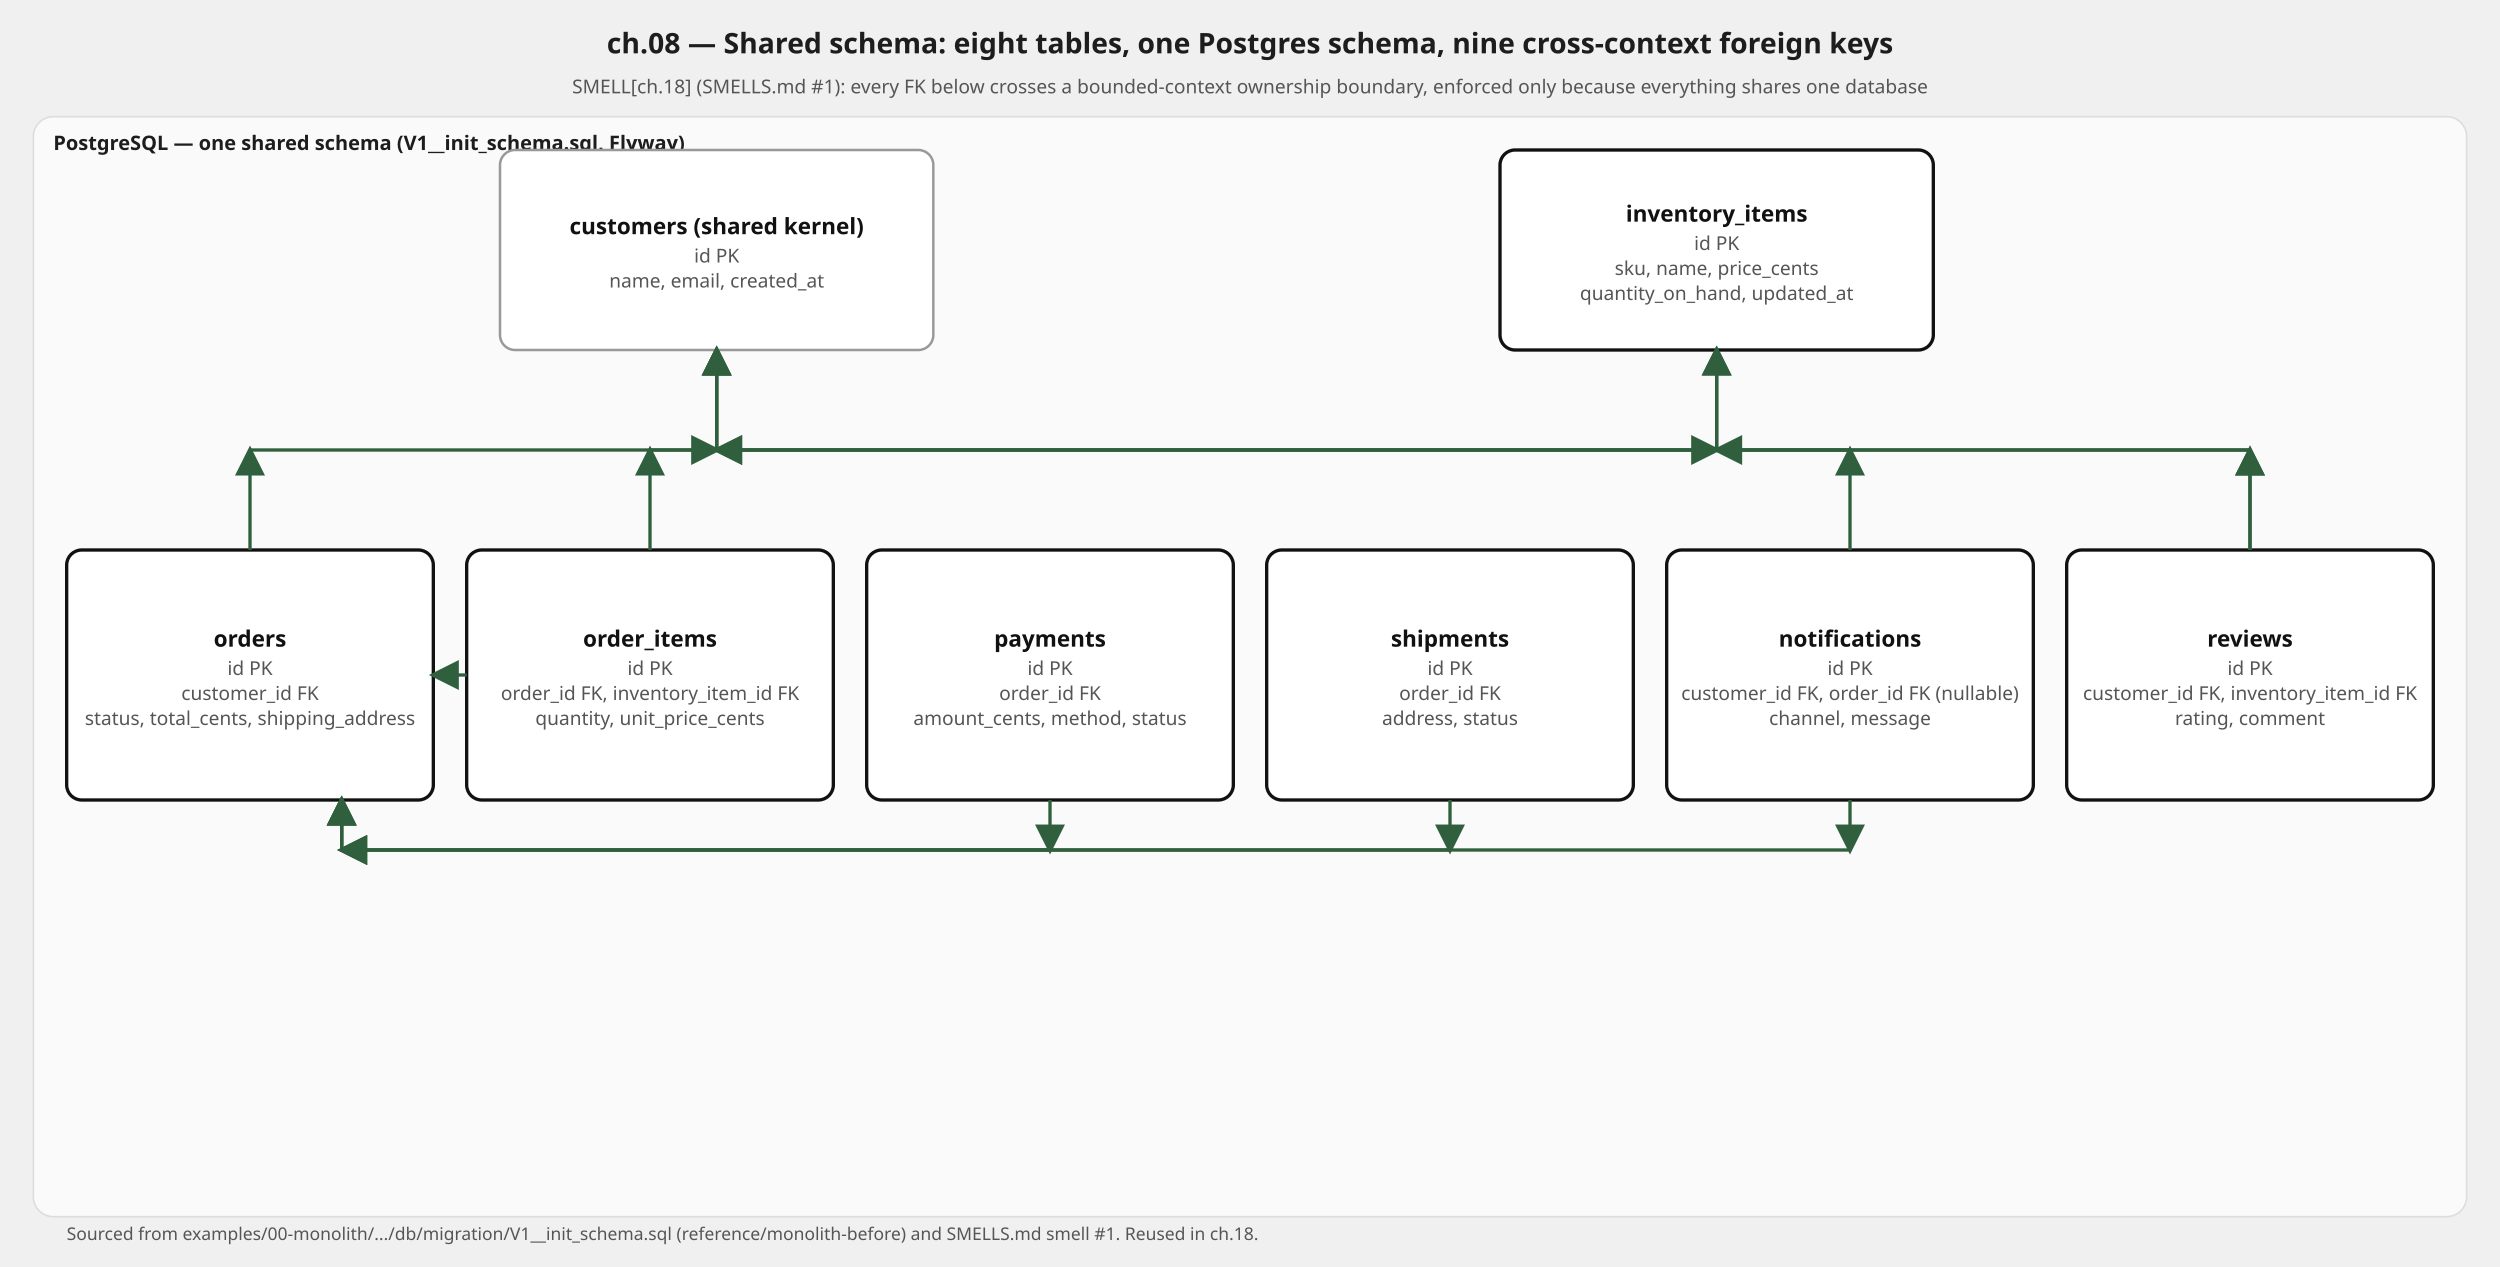
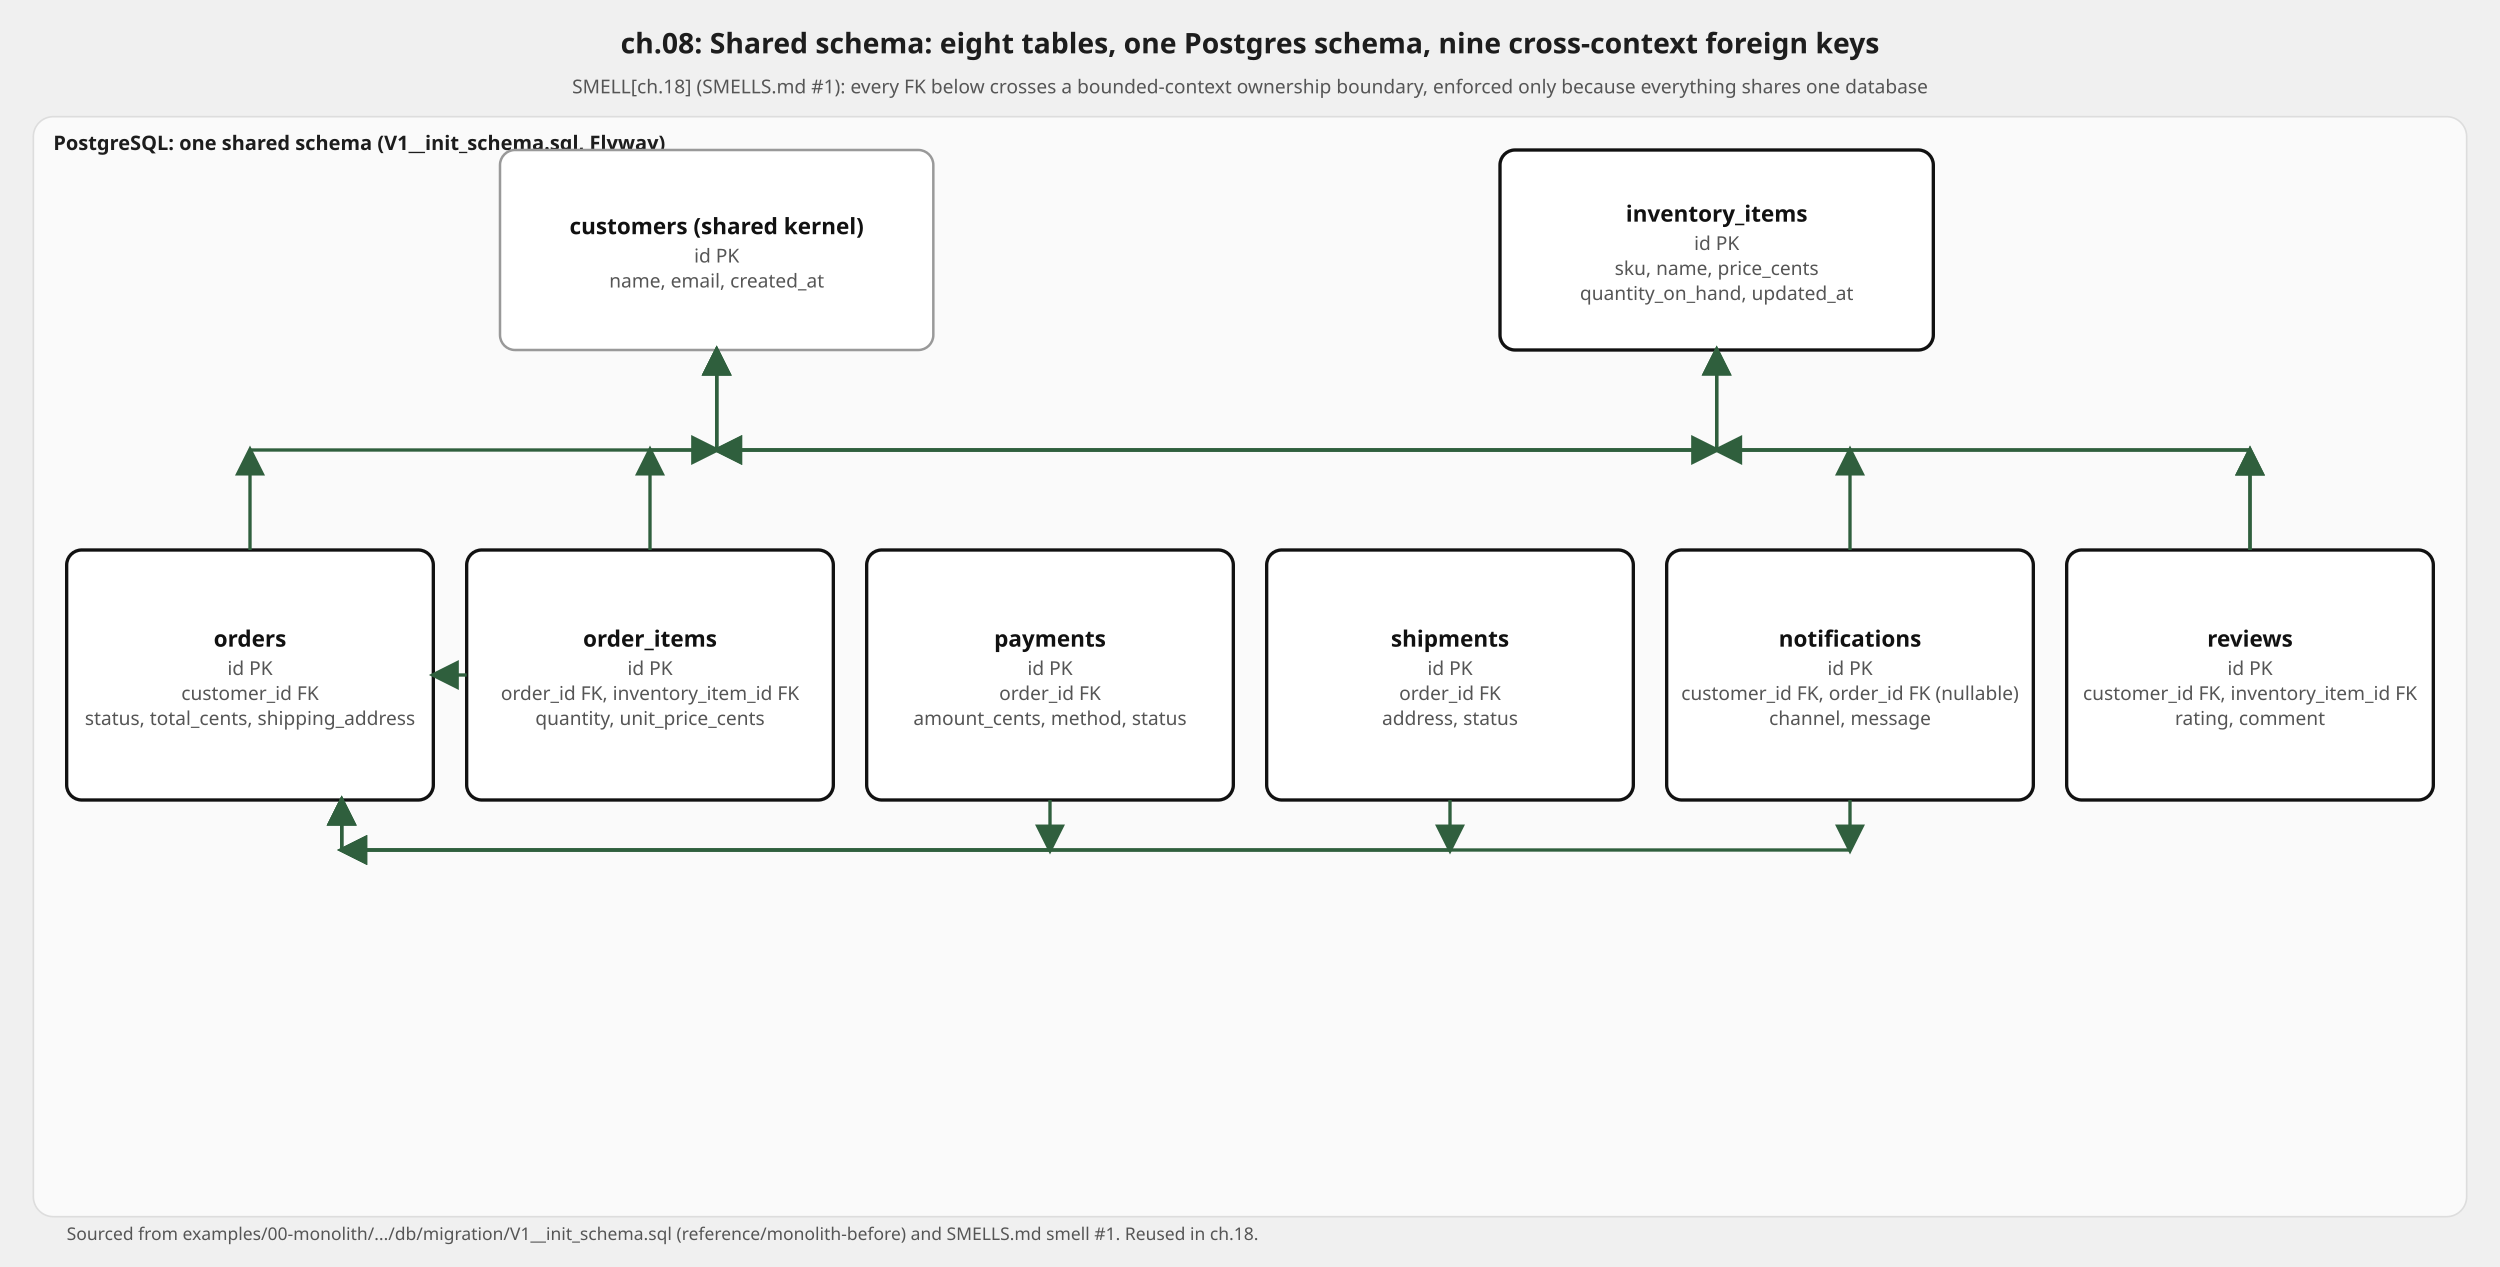
<svg xmlns="http://www.w3.org/2000/svg" viewBox="0 0 1500 760" font-family="'Red Hat Text', system-ui, sans-serif" role="img">
  <defs>
    <marker id="a" viewBox="0 0 10 10" refX="8.5" refY="5" markerWidth="9" markerHeight="9" orient="auto-start-reverse">
      <path d="M0,0 L10,5 L0,10 z" fill="#555" />
    </marker>
    <marker id="am" viewBox="0 0 10 10" refX="8.5" refY="5" markerWidth="9" markerHeight="9" orient="auto-start-reverse">
      <path d="M0,0 L10,5 L0,10 z" fill="#2f5f3d" />
    </marker>
  </defs>
  <rect x="20" y="70" width="1460" height="660" rx="12" fill="#fafafa" stroke="#ddd" />
-   <text x="32" y="90" font-size="12" font-weight="700" fill="#1d1d1d">PostgreSQL — one shared schema (V1__init_schema.sql, Flyway)</text>
+   <text x="32" y="90" font-size="12" font-weight="700" fill="#1d1d1d">PostgreSQL: one shared schema (V1__init_schema.sql, Flyway)</text>
  <rect x="300" y="90" width="260" height="120" rx="9" fill="#ffffff" stroke="#999999" stroke-width="1.5" />
  <text x="430.0" y="140.5" font-size="13.5" font-weight="700" fill="#111111" text-anchor="middle">customers (shared kernel)</text>
  <text x="430.0" y="157.5" font-size="11.5" fill="#555555" text-anchor="middle">id PK</text>
  <text x="430.0" y="172.5" font-size="11.5" fill="#555555" text-anchor="middle">name, email, created_at</text>
  <rect x="900" y="90" width="260" height="120" rx="9" fill="#ffffff" stroke="#111111" stroke-width="2" />
  <text x="1030.0" y="133.0" font-size="13.5" font-weight="700" fill="#111111" text-anchor="middle">inventory_items</text>
  <text x="1030.0" y="150.0" font-size="11.5" fill="#555555" text-anchor="middle">id PK</text>
  <text x="1030.0" y="165.0" font-size="11.5" fill="#555555" text-anchor="middle">sku, name, price_cents</text>
  <text x="1030.0" y="180.0" font-size="11.5" fill="#555555" text-anchor="middle">quantity_on_hand, updated_at</text>
  <rect x="40" y="330" width="220" height="150" rx="9" fill="#ffffff" stroke="#111111" stroke-width="2" />
  <text x="150.0" y="388.0" font-size="13.5" font-weight="700" fill="#111111" text-anchor="middle">orders</text>
  <text x="150.0" y="405.0" font-size="11.5" fill="#555555" text-anchor="middle">id PK</text>
  <text x="150.0" y="420.0" font-size="11.5" fill="#555555" text-anchor="middle">customer_id FK</text>
  <text x="150.0" y="435.0" font-size="11.5" fill="#555555" text-anchor="middle">status, total_cents, shipping_address</text>
  <rect x="280" y="330" width="220" height="150" rx="9" fill="#ffffff" stroke="#111111" stroke-width="2" />
  <text x="390.0" y="388.0" font-size="13.5" font-weight="700" fill="#111111" text-anchor="middle">order_items</text>
  <text x="390.0" y="405.0" font-size="11.5" fill="#555555" text-anchor="middle">id PK</text>
  <text x="390.0" y="420.0" font-size="11.5" fill="#555555" text-anchor="middle">order_id FK, inventory_item_id FK</text>
  <text x="390.0" y="435.0" font-size="11.5" fill="#555555" text-anchor="middle">quantity, unit_price_cents</text>
  <rect x="520" y="330" width="220" height="150" rx="9" fill="#ffffff" stroke="#111111" stroke-width="2" />
  <text x="630.0" y="388.0" font-size="13.5" font-weight="700" fill="#111111" text-anchor="middle">payments</text>
  <text x="630.0" y="405.0" font-size="11.5" fill="#555555" text-anchor="middle">id PK</text>
  <text x="630.0" y="420.0" font-size="11.5" fill="#555555" text-anchor="middle">order_id FK</text>
  <text x="630.0" y="435.0" font-size="11.5" fill="#555555" text-anchor="middle">amount_cents, method, status</text>
  <rect x="760" y="330" width="220" height="150" rx="9" fill="#ffffff" stroke="#111111" stroke-width="2" />
  <text x="870.0" y="388.0" font-size="13.5" font-weight="700" fill="#111111" text-anchor="middle">shipments</text>
  <text x="870.0" y="405.0" font-size="11.5" fill="#555555" text-anchor="middle">id PK</text>
  <text x="870.0" y="420.0" font-size="11.5" fill="#555555" text-anchor="middle">order_id FK</text>
  <text x="870.0" y="435.0" font-size="11.5" fill="#555555" text-anchor="middle">address, status</text>
  <rect x="1000" y="330" width="220" height="150" rx="9" fill="#ffffff" stroke="#111111" stroke-width="2" />
  <text x="1110.0" y="388.0" font-size="13.5" font-weight="700" fill="#111111" text-anchor="middle">notifications</text>
  <text x="1110.0" y="405.0" font-size="11.5" fill="#555555" text-anchor="middle">id PK</text>
  <text x="1110.0" y="420.0" font-size="11.5" fill="#555555" text-anchor="middle">customer_id FK, order_id FK (nullable)</text>
  <text x="1110.0" y="435.0" font-size="11.5" fill="#555555" text-anchor="middle">channel, message</text>
  <rect x="1240" y="330" width="220" height="150" rx="9" fill="#ffffff" stroke="#111111" stroke-width="2" />
  <text x="1350.0" y="388.0" font-size="13.5" font-weight="700" fill="#111111" text-anchor="middle">reviews</text>
  <text x="1350.0" y="405.0" font-size="11.5" fill="#555555" text-anchor="middle">id PK</text>
  <text x="1350.0" y="420.0" font-size="11.5" fill="#555555" text-anchor="middle">customer_id FK, inventory_item_id FK</text>
  <text x="1350.0" y="435.0" font-size="11.5" fill="#555555" text-anchor="middle">rating, comment</text>
  <path d="M280.0,405.0 L260.0,405.0" fill="none" stroke="#2f5f3d" stroke-width="2" marker-end="url(#am)" />
  <path d="M630.0,480 L630.0,510" fill="none" stroke="#2f5f3d" stroke-width="2" marker-end="url(#am)" />
  <path d="M630.0,510 L205.0,510" fill="none" stroke="#2f5f3d" stroke-width="2" marker-end="url(#am)" />
  <path d="M205.0,510 L205.0,480" fill="none" stroke="#2f5f3d" stroke-width="2" marker-end="url(#am)" />
  <path d="M870.0,480 L870.0,510" fill="none" stroke="#2f5f3d" stroke-width="2" marker-end="url(#am)" />
  <path d="M870.0,510 L205.0,510" fill="none" stroke="#2f5f3d" stroke-width="2" marker-end="url(#am)" />
  <path d="M205.0,510 L205.0,480" fill="none" stroke="#2f5f3d" stroke-width="2" marker-end="url(#am)" />
  <path d="M1110.0,480 L1110.0,510" fill="none" stroke="#2f5f3d" stroke-width="2" marker-end="url(#am)" />
  <path d="M1110.0,510 L205.0,510" fill="none" stroke="#2f5f3d" stroke-width="2" marker-end="url(#am)" />
  <path d="M205.0,510 L205.0,480" fill="none" stroke="#2f5f3d" stroke-width="2" marker-end="url(#am)" />
  <path d="M150.0,330 L150.0,270.0" fill="none" stroke="#2f5f3d" stroke-width="2" marker-end="url(#am)" />
  <path d="M150.0,270.0 L430.0,270.0" fill="none" stroke="#2f5f3d" stroke-width="2" marker-end="url(#am)" />
  <path d="M430.0,270.0 L430.0,210" fill="none" stroke="#2f5f3d" stroke-width="2" marker-end="url(#am)" />
  <path d="M390.0,330 L390.0,270.0" fill="none" stroke="#2f5f3d" stroke-width="2" marker-end="url(#am)" />
  <path d="M390.0,270.0 L1030.0,270.0" fill="none" stroke="#2f5f3d" stroke-width="2" marker-end="url(#am)" />
  <path d="M1030.0,270.0 L1030.0,210" fill="none" stroke="#2f5f3d" stroke-width="2" marker-end="url(#am)" />
  <path d="M1110.0,330 L1110.0,270.0" fill="none" stroke="#2f5f3d" stroke-width="2" marker-end="url(#am)" />
  <path d="M1110.0,270.0 L430.0,270.0" fill="none" stroke="#2f5f3d" stroke-width="2" marker-end="url(#am)" />
  <path d="M430.0,270.0 L430.0,210" fill="none" stroke="#2f5f3d" stroke-width="2" marker-end="url(#am)" />
  <path d="M1350.0,330 L1350.0,270.0" fill="none" stroke="#2f5f3d" stroke-width="2" marker-end="url(#am)" />
  <path d="M1350.0,270.0 L430.0,270.0" fill="none" stroke="#2f5f3d" stroke-width="2" marker-end="url(#am)" />
  <path d="M430.0,270.0 L430.0,210" fill="none" stroke="#2f5f3d" stroke-width="2" marker-end="url(#am)" />
  <path d="M1350.0,330 L1350.0,270.0" fill="none" stroke="#2f5f3d" stroke-width="2" marker-end="url(#am)" />
  <path d="M1350.0,270.0 L1030.0,270.0" fill="none" stroke="#2f5f3d" stroke-width="2" marker-end="url(#am)" />
  <path d="M1030.0,270.0 L1030.0,210" fill="none" stroke="#2f5f3d" stroke-width="2" marker-end="url(#am)" />
-   <text x="750.0" y="32" font-size="17" fill="#1d1d1d" text-anchor="middle" font-weight="700">ch.08 — Shared schema: eight tables, one Postgres schema, nine cross-context foreign keys</text>
+   <text x="750.0" y="32" font-size="17" fill="#1d1d1d" text-anchor="middle" font-weight="700">ch.08: Shared schema: eight tables, one Postgres schema, nine cross-context foreign keys</text>
  <text x="750.0" y="56" font-size="11.5" fill="#555555" text-anchor="middle">SMELL[ch.18] (SMELLS.md #1): every FK below crosses a bounded-context ownership boundary, enforced only because everything shares one database</text>
  <text x="40" y="744" font-size="10.5" fill="#555555" text-anchor="start">Sourced from examples/00-monolith/.../db/migration/V1__init_schema.sql (reference/monolith-before) and SMELLS.md smell #1. Reused in ch.18.</text>
</svg>
